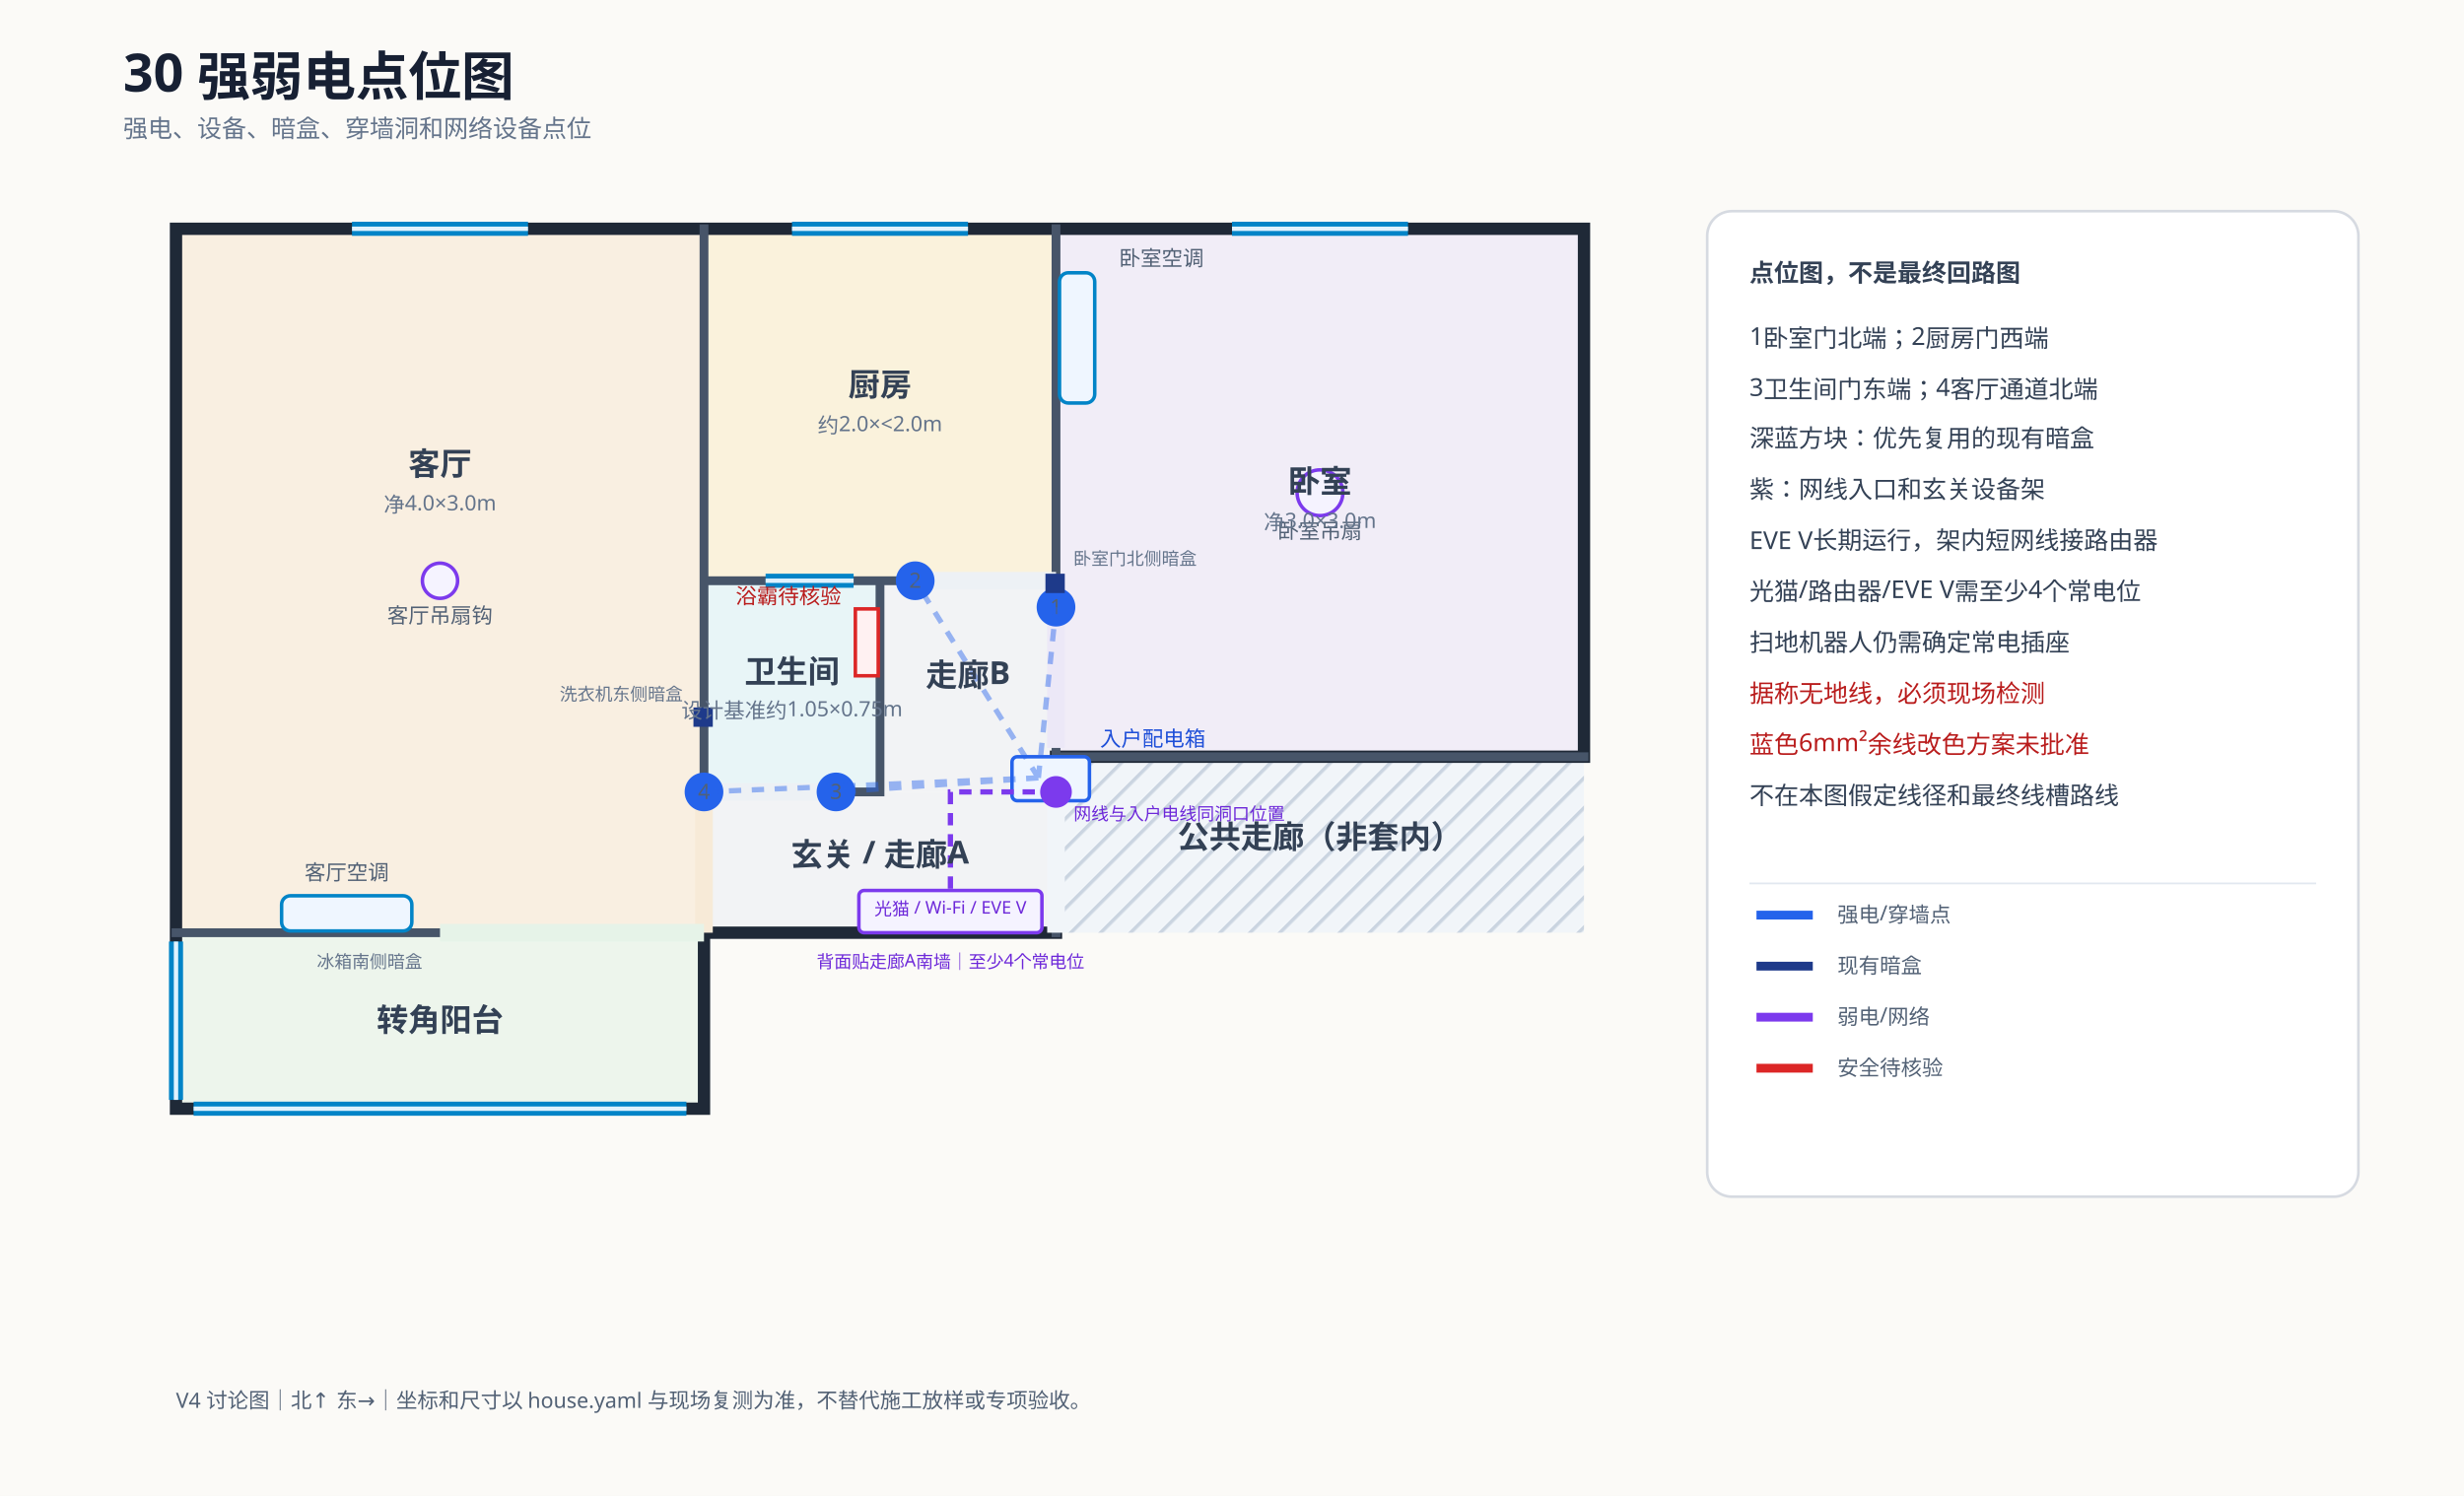
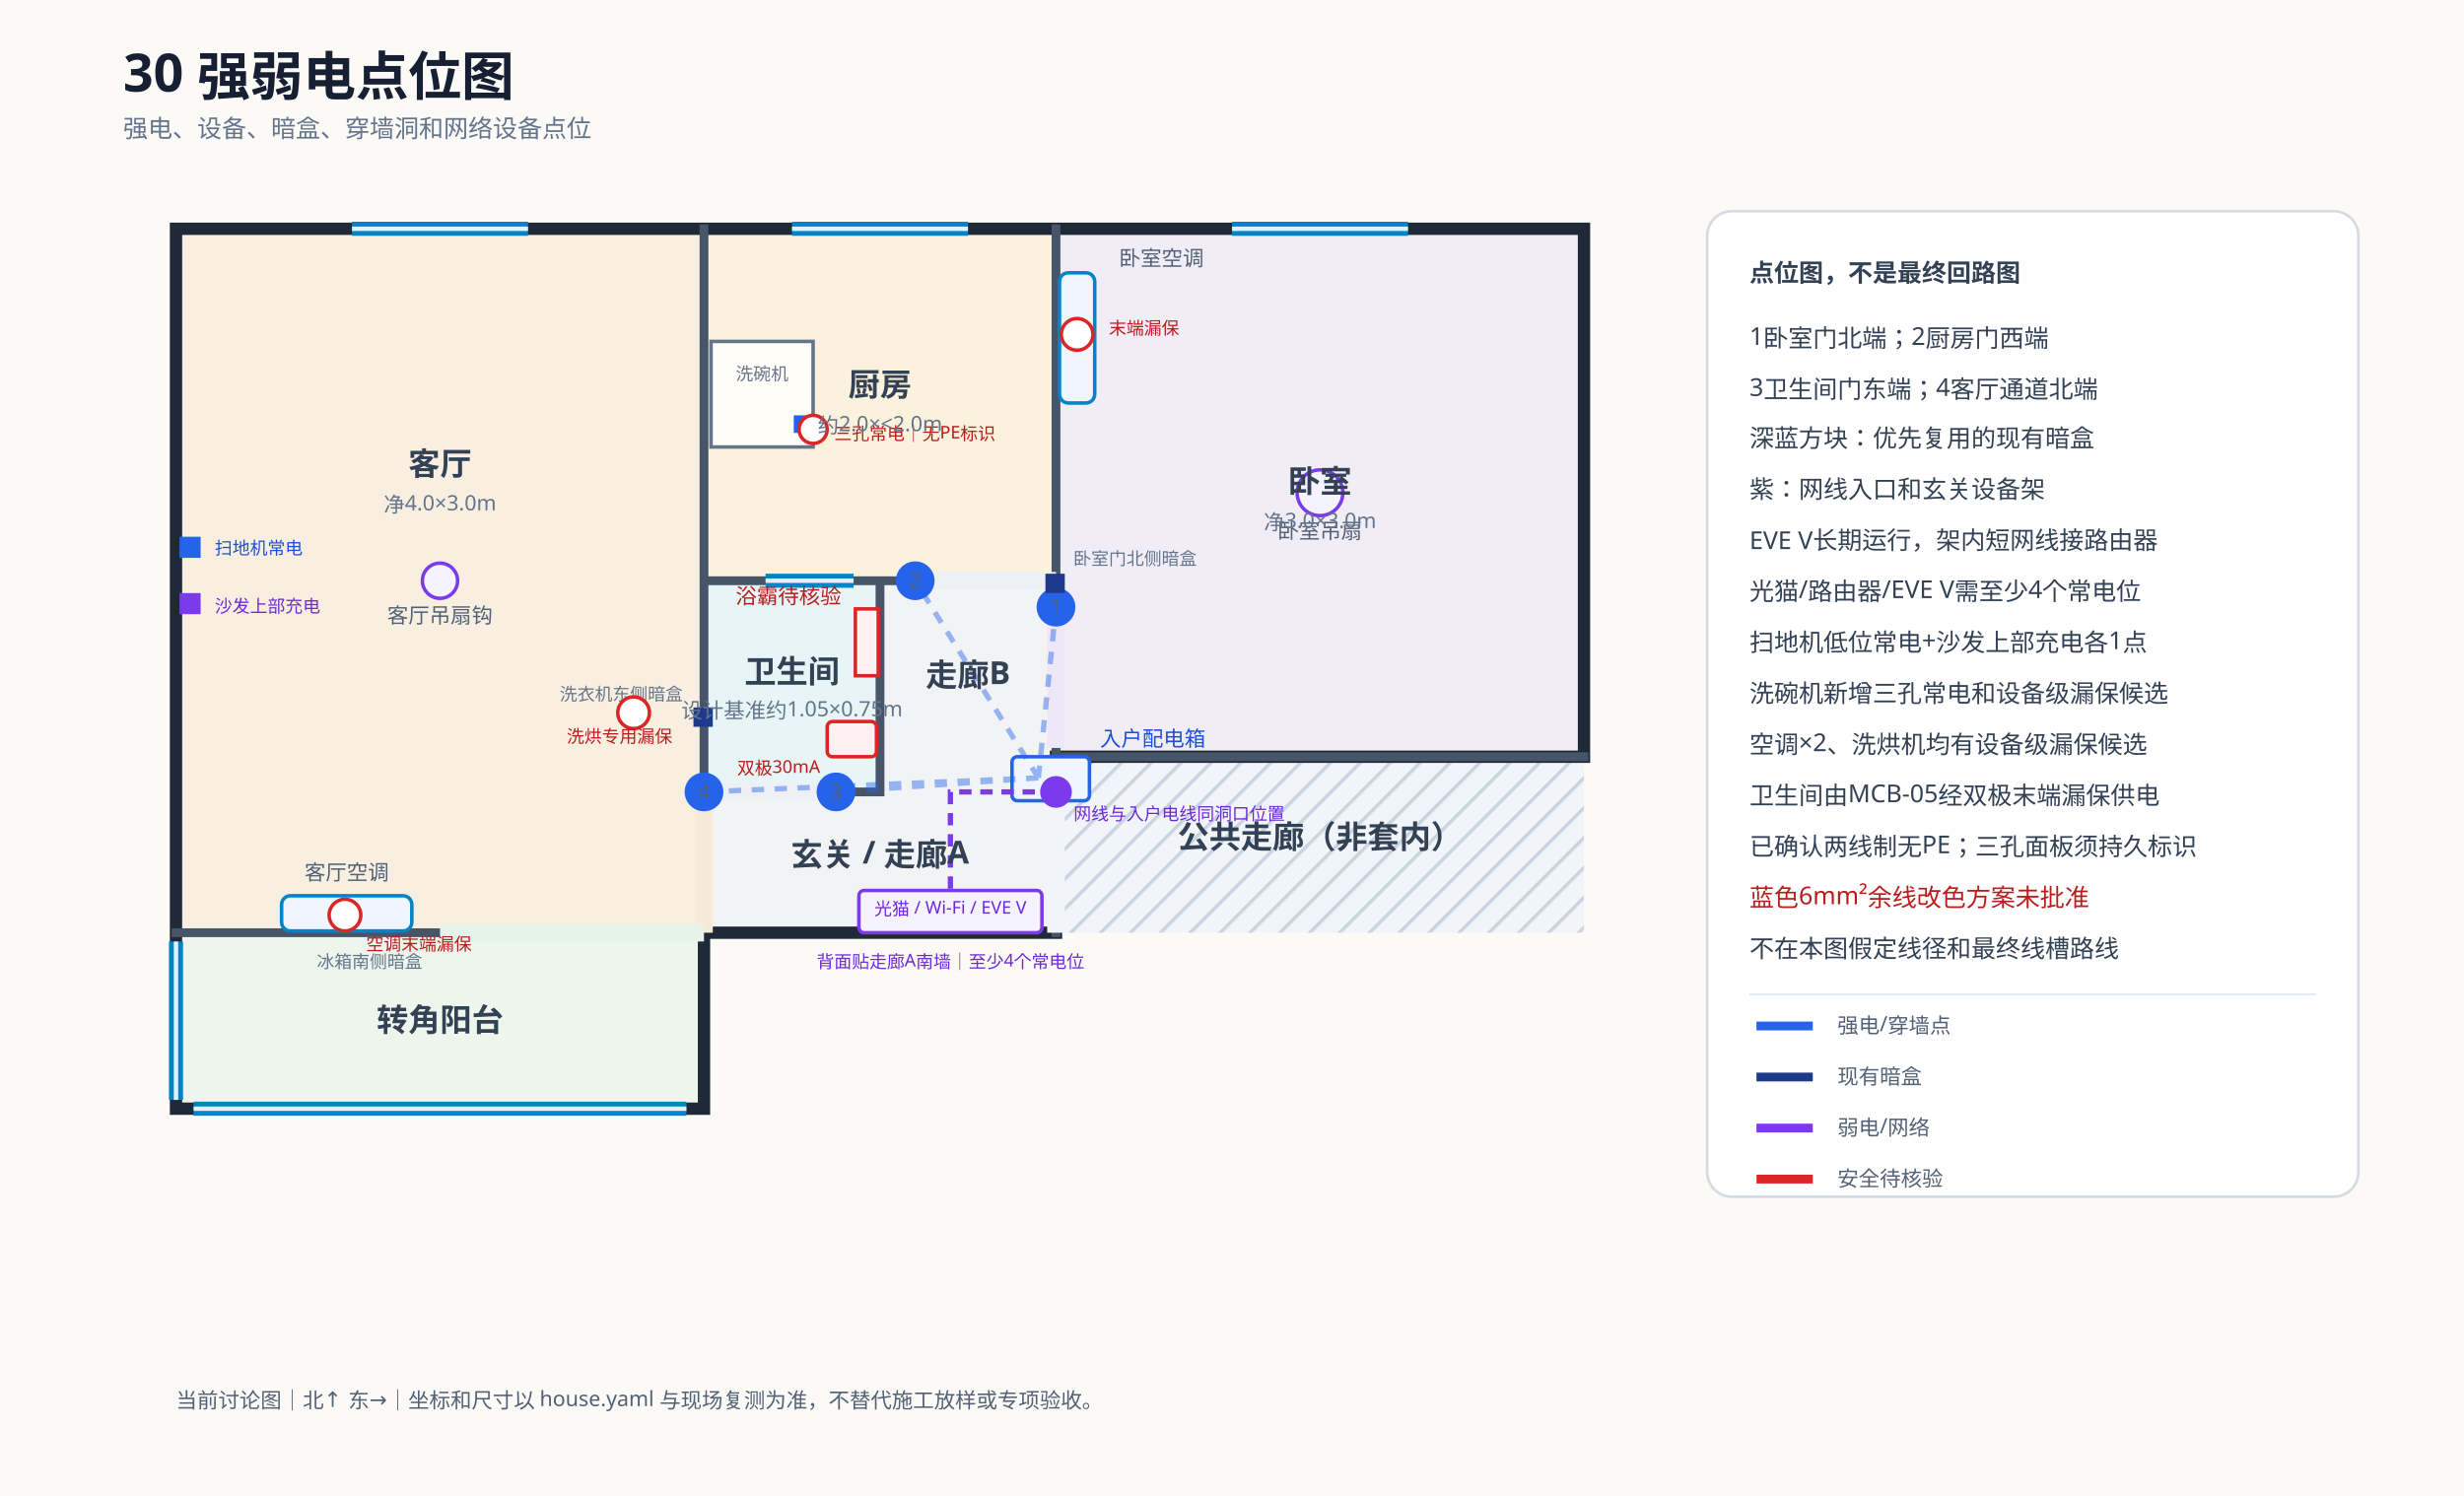
<svg xmlns="http://www.w3.org/2000/svg" width="1400" height="850" viewBox="0 0 1400 850" data-diagram-role="electrical-low-voltage" role="img">
  <defs>
    <pattern id="hatch" width="12" height="12" patternUnits="userSpaceOnUse" patternTransform="rotate(45)">
      <rect width="12" height="12" fill="#f1f5f9" />
      <line y2="12" stroke="#cbd5e1" stroke-width="4" />
    </pattern>
    <pattern id="danger" width="10" height="10" patternUnits="userSpaceOnUse" patternTransform="rotate(45)">
      <rect width="10" height="10" fill="#fff1f2" />
      <line y2="10" stroke="#fecaca" stroke-width="3" />
    </pattern>
    <marker id="arrow" markerWidth="8" markerHeight="8" refX="6" refY="4" orient="auto">
      <path d="M0 0L8 4 0 8z" fill="#334155" />
    </marker>
    <marker id="blue-arrow" markerWidth="8" markerHeight="8" refX="6" refY="4" orient="auto">
      <path d="M0 0L8 4 0 8z" fill="#2563eb" />
    </marker>
    <style>
    text{font-family:"Source Han Sans SC","Heiti SC","Arial Unicode MS",sans-serif}
    .wall{fill:none;stroke:#1f2937;stroke-width:7;stroke-linecap:square;stroke-linejoin:miter}
    .iw{fill:none;stroke:#475569;stroke-width:5;stroke-linecap:square}
    .win{stroke:#0284c7;stroke-width:8}.winc{stroke:#e0f2fe;stroke-width:2.5}
    .title{font-size:30px;font-weight:750;fill:#172033}.subtitle{font-size:14px;fill:#64748b}
    .room{font-size:18px;font-weight:750;fill:#334155;text-anchor:middle}.roomsub{font-size:12px;fill:#64748b;text-anchor:middle}
    .note{font-size:14px;fill:#334155}.small{font-size:12px;fill:#526175}.micro{font-size:10px;fill:#64748b}
    .panel{fill:#fff;stroke:#d6dae1;stroke-width:1.5}.fixed{fill:#fffdf8;stroke:#64748b;stroke-width:2}
    .planned{fill:#fff7ed;stroke:#f97316;stroke-width:2;stroke-dasharray:7 5}
    .water{fill:none;stroke:#0284c7;stroke-width:4}.hot{fill:none;stroke:#dc2626;stroke-width:4}
    .drain{fill:none;stroke:#0f766e;stroke-width:5}.gas{fill:none;stroke:#ea580c;stroke-width:4}
    .power{fill:none;stroke:#2563eb;stroke-width:3}.network{fill:none;stroke:#7c3aed;stroke-width:3;stroke-dasharray:7 5}
    .danger{fill:#fff1f2;stroke:#dc2626;stroke-width:2}.cat{fill:none;stroke:#16a34a;stroke-width:6;stroke-dasharray:8 5}
    .dim{fill:none;stroke:#64748b;stroke-width:1.5}.dimtext{font-size:12px;fill:#475569;text-anchor:middle}
    .center{text-anchor:middle}.bold{font-weight:700}.orange{fill:#c2410c}.red{fill:#b91c1c}.blue{fill:#1d4ed8}.green{fill:#15803d}.purple{fill:#6d28d9}
  </style>
  </defs>
  <rect width="1400" height="850" fill="#fbfaf7" />
  <text x="70" y="52" class="title">30 强弱电点位图</text>
  <text x="70" y="78" class="subtitle">强电、设备、暗盒、穿墙洞和网络设备点位</text>
  <rect x="100" y="130" width="300" height="400" fill="#f7ead7" opacity="0.68" />
  <rect x="100" y="530" width="300" height="100" fill="#e6f3e8" opacity="0.68" />
  <rect x="400" y="130" width="200" height="200" fill="#f9efd0" opacity="0.68" />
  <rect x="400" y="330" width="100" height="120" fill="#dff3f7" opacity="0.68" />
  <rect x="500" y="330" width="100" height="120" fill="#edf1f5" opacity="0.68" />
  <rect x="400" y="450" width="200" height="80" fill="#edf1f5" opacity="0.68" />
  <rect x="600" y="130" width="300" height="300" fill="#ece8f7" opacity="0.68" />
  <rect x="600" y="430" width="300" height="100" fill="url(#hatch)" />
  <path class="wall" d="M100 130H900V430H600V530H400V630H100Z" />
  <path class="iw" d="M400 130V450M400 330H520M500 330V450M400 450H405M475 450H500M600 130V345M600 425V530M600 430H900M100 530H250" />
  <g data-connection="hall-a-b-open" />
  <path d="M400 450V530" stroke="#f7ead7" stroke-width="10" />
  <path d="M520 330H600" stroke="#edf1f5" stroke-width="10" />
  <path d="M405 450H475" stroke="#edf1f5" stroke-width="10" />
  <path d="M600 345V425" stroke="#ece8f7" stroke-width="10" />
  <path d="M600 450V530" stroke="#f1f5f9" stroke-width="10" />
  <path d="M250 530H400" stroke="#e6f3e8" stroke-width="10" />
  <path class="win" d="M200 130H300M450 130H550M700 130H800M100 535V625M110 630H390M435 330H485" />
  <path class="winc" d="M200 130H300M450 130H550M700 130H800M100 535V625M110 630H390M435 330H485" />
  <rect x="575" y="430" width="44" height="25" rx="3" fill="#eff6ff" stroke="#2563eb" stroke-width="2" />
  <text x="625" y="424" class="small blue">入户配电箱</text>
  <circle cx="600" cy="345" r="11" fill="#2563eb" />
  <text x="600" y="349" fill="#fff" class="small center">1</text>
  <circle cx="520" cy="330" r="11" fill="#2563eb" />
  <text x="520" y="334" fill="#fff" class="small center">2</text>
  <circle cx="475" cy="450" r="11" fill="#2563eb" />
  <text x="475" y="454" fill="#fff" class="small center">3</text>
  <circle cx="400" cy="450" r="11" fill="#2563eb" />
  <text x="400" y="454" fill="#fff" class="small center">4</text>
  <path class="power" d="M590 442L600 345M590 442L520 330M590 442L475 450M590 442L400 450" stroke-dasharray="7 6" opacity=".45" />
  <rect x="190" y="518" width="11" height="11" fill="#1e3a8a" />
  <text x="180" y="550" class="micro">冰箱南侧暗盒</text>
  <rect x="394" y="402" width="11" height="11" fill="#1e3a8a" />
  <text x="318" y="398" class="micro">洗衣机东侧暗盒</text>
  <rect x="594" y="326" width="11" height="11" fill="#1e3a8a" />
  <text x="610" y="321" class="micro">卧室门北侧暗盒</text>
  <rect x="160" y="509" width="74" height="20" rx="5" fill="#eff6ff" stroke="#0284c7" stroke-width="2" />
  <text x="197" y="500" class="small center">客厅空调</text>
  <rect x="602" y="155" width="20" height="74" rx="5" fill="#eff6ff" stroke="#0284c7" stroke-width="2" />
  <text x="636" y="151" class="small">卧室空调</text>
+   <circle cx="196" cy="520" r="9" fill="#fff" stroke="#dc2626" stroke-width="2" data-device-protection="SRCD-AC-LIV" />
+   <text x="208" y="540" class="micro red">空调末端漏保</text>
+   <circle cx="612" cy="190" r="9" fill="#fff" stroke="#dc2626" stroke-width="2" data-device-protection="SRCD-AC-BED" />
+   <text x="630" y="190" class="micro red">末端漏保</text>
+   <circle cx="360" cy="405" r="9" fill="#fff" stroke="#dc2626" stroke-width="2" data-device-protection="SRCD-WASHER" />
+   <text x="322" y="422" class="micro red">洗烘专用漏保</text>
+   <rect x="404" y="194" width="58" height="60" class="fixed" data-appliance="dishwasher" />
+   <text x="433" y="216" class="micro center">洗碗机</text>
+   <rect x="451" y="236" width="10" height="10" fill="#2563eb" data-outlet="dishwasher-three-hole" />
+   <circle cx="462" cy="244" r="8" fill="#fff" stroke="#dc2626" stroke-width="2" data-device-protection="SRCD-DISHWASHER" />
+   <text x="474" y="250" class="micro red">三孔常电｜无PE标识</text>
  <circle cx="750" cy="280" r="13" fill="#f5f3ff" stroke="#7c3aed" stroke-width="2" />
  <text x="750" y="306" class="small center">卧室吊扇</text>
  <circle cx="250" cy="330" r="10" fill="#f5f3ff" stroke="#7c3aed" stroke-width="2" />
  <text x="250" y="354" class="small center">客厅吊扇钩</text>
  <rect x="486" y="346" width="13" height="38" class="danger" />
  <text x="478" y="343" class="small red" text-anchor="end">浴霸待核验</text>
+   <rect x="470" y="410" width="28" height="20" rx="3" fill="#fff1f2" stroke="#dc2626" stroke-width="2" data-device-protection="RCD-BATH-01" />
+   <text x="466" y="440" class="micro red" text-anchor="end">双极30mA</text>
+   <rect x="102" y="305" width="12" height="12" fill="#2563eb" data-outlet="robot-always-on" />
+   <rect x="102" y="337" width="12" height="12" fill="#7c3aed" data-outlet="sofa-charge" />
+   <text x="122" y="315" class="micro blue">扫地机常电</text>
+   <text x="122" y="348" class="micro purple">沙发上部充电</text>
  <circle cx="600" cy="450" r="9" fill="#7c3aed" />
  <path class="network" d="M600 450H540V506" />
  <rect x="488" y="506" width="104" height="24" rx="3" fill="#f5f3ff" stroke="#7c3aed" stroke-width="2" data-device-shelf="hall-a" data-wall-anchor="hall-a-south-wall" />
  <text x="540" y="520" class="micro purple center">光猫 / Wi-Fi / EVE V</text>
  <text x="540" y="550" class="micro purple center">背面贴走廊A南墙｜至少4个常电位</text>
  <text x="610" y="466" class="micro purple">网线与入户电线同洞口位置</text>
  <text x="250" y="270" class="room">客厅</text>
  <text x="250" y="291" class="roomsub">净4.0×3.0m</text>
  <text x="500" y="225" class="room">厨房</text>
  <text x="500" y="246" class="roomsub">约2.0×&lt;2.0m</text>
  <text x="450" y="388" class="room">卫生间</text>
  <text x="450" y="408" class="roomsub">设计基准约1.05×0.75m</text>
  <text x="750" y="280" class="room">卧室</text>
  <text x="750" y="301" class="roomsub">净3.0×3.0m</text>
  <text x="550" y="390" class="room">走廊B</text>
  <text x="500" y="492" class="room">玄关 / 走廊A</text>
  <text x="250" y="586" class="room">转角阳台</text>
  <text x="750" y="482" class="room">公共走廊（非套内）</text>
  <rect x="970" y="120" width="370" height="560" rx="14" class="panel" />
  <text x="994" y="160" class="note bold">点位图，不是最终回路图</text>
  <text x="994" y="196" class="note">1卧室门北端；2厨房门西端</text>
  <text x="994" y="225" class="note">3卫生间门东端；4客厅通道北端</text>
  <text x="994" y="254" class="note">深蓝方块：优先复用的现有暗盒</text>
  <text x="994" y="283" class="note">紫：网线入口和玄关设备架</text>
  <text x="994" y="312" class="note">EVE V长期运行，架内短网线接路由器</text>
  <text x="994" y="341" class="note">光猫/路由器/EVE V需至少4个常电位</text>
-   <text x="994" y="370" class="note">扫地机器人仍需确定常电插座</text>
-   <text x="994" y="399" class="note red">据称无地线，必须现场检测</text>
-   <text x="994" y="428" class="note red">蓝色6mm²余线改色方案未批准</text>
-   <text x="994" y="457" class="note">不在本图假定线径和最终线槽路线</text>
-   <line x1="994" y1="502" x2="1316" y2="502" stroke="#e2e8f0" />
-   <line x1="998" y1="520" x2="1030" y2="520" stroke="#2563eb" stroke-width="5" />
-   <text x="1044" y="524" class="small">强电/穿墙点</text>
-   <line x1="998" y1="549" x2="1030" y2="549" stroke="#1e3a8a" stroke-width="5" />
-   <text x="1044" y="553" class="small">现有暗盒</text>
-   <line x1="998" y1="578" x2="1030" y2="578" stroke="#7c3aed" stroke-width="5" />
-   <text x="1044" y="582" class="small">弱电/网络</text>
-   <line x1="998" y1="607" x2="1030" y2="607" stroke="#dc2626" stroke-width="5" />
-   <text x="1044" y="611" class="small">安全待核验</text>
-   <text x="100" y="800" class="small">V4 讨论图｜北↑ 东→｜坐标和尺寸以 house.yaml 与现场复测为准，不替代施工放样或专项验收。</text>
+   <text x="994" y="370" class="note">扫地机低位常电+沙发上部充电各1点</text>
+   <text x="994" y="399" class="note">洗碗机新增三孔常电和设备级漏保候选</text>
+   <text x="994" y="428" class="note">空调×2、洗烘机均有设备级漏保候选</text>
+   <text x="994" y="457" class="note">卫生间由MCB-05经双极末端漏保供电</text>
+   <text x="994" y="486" class="note">已确认两线制无PE；三孔面板须持久标识</text>
+   <text x="994" y="515" class="note red">蓝色6mm²余线改色方案未批准</text>
+   <text x="994" y="544" class="note">不在本图假定线径和最终线槽路线</text>
+   <line x1="994" y1="565" x2="1316" y2="565" stroke="#e2e8f0" />
+   <line x1="998" y1="583" x2="1030" y2="583" stroke="#2563eb" stroke-width="5" />
+   <text x="1044" y="587" class="small">强电/穿墙点</text>
+   <line x1="998" y1="612" x2="1030" y2="612" stroke="#1e3a8a" stroke-width="5" />
+   <text x="1044" y="616" class="small">现有暗盒</text>
+   <line x1="998" y1="641" x2="1030" y2="641" stroke="#7c3aed" stroke-width="5" />
+   <text x="1044" y="645" class="small">弱电/网络</text>
+   <line x1="998" y1="670" x2="1030" y2="670" stroke="#dc2626" stroke-width="5" />
+   <text x="1044" y="674" class="small">安全待核验</text>
+   <text x="100" y="800" class="small">当前讨论图｜北↑ 东→｜坐标和尺寸以 house.yaml 与现场复测为准，不替代施工放样或专项验收。</text>
</svg>
